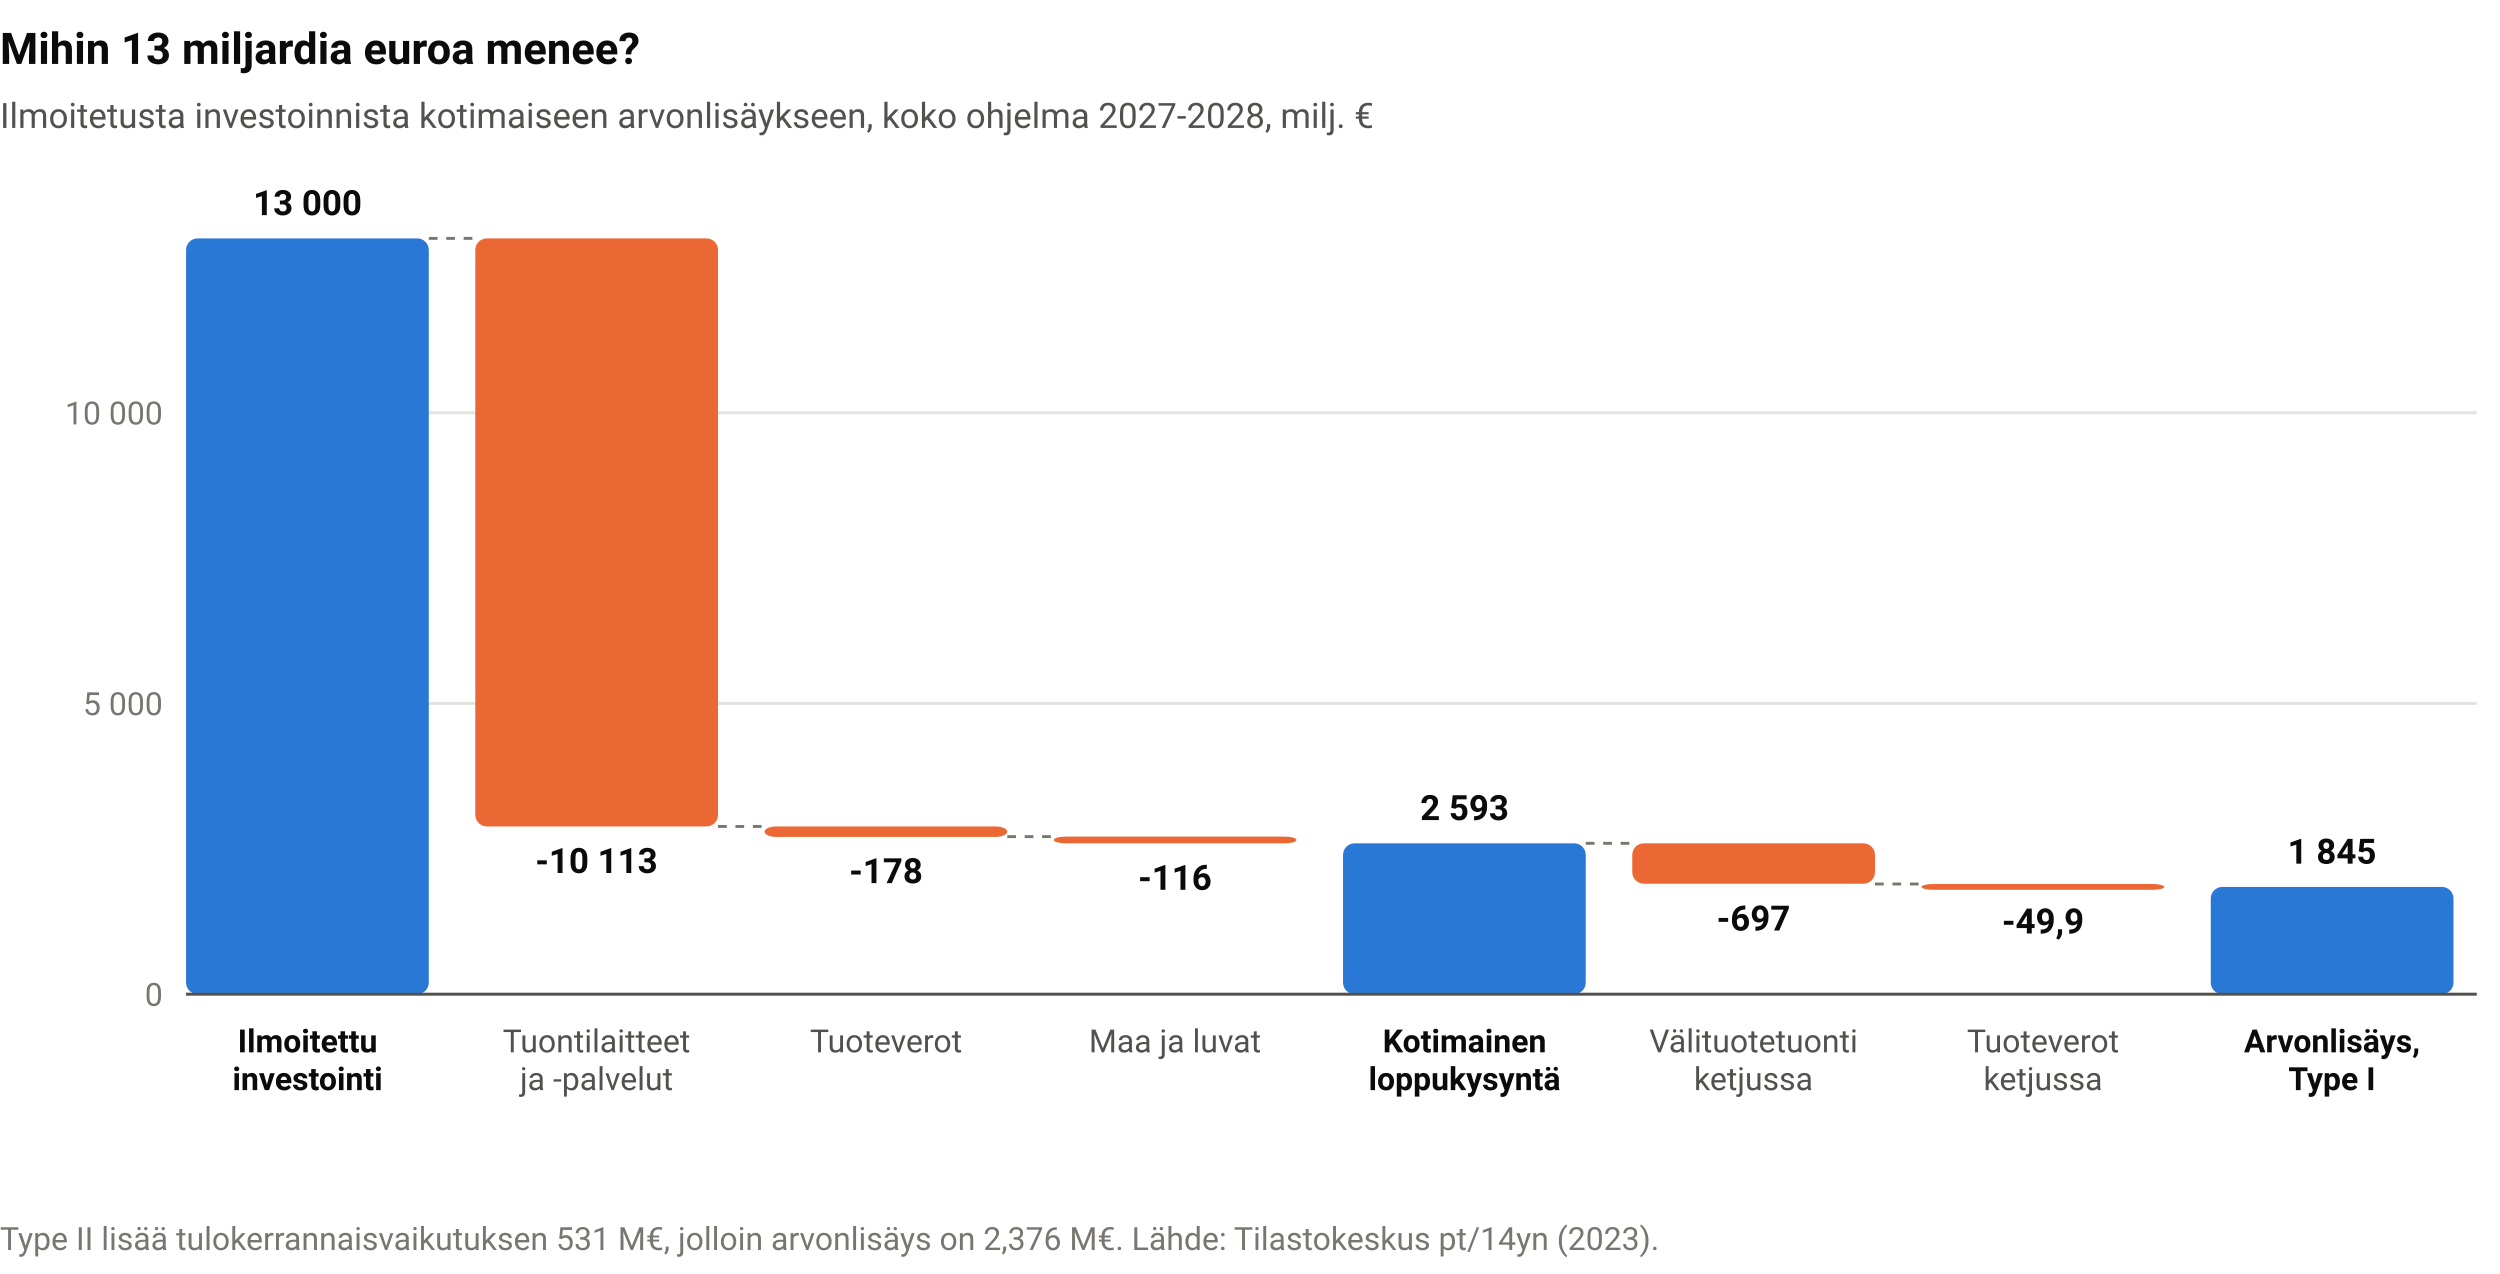
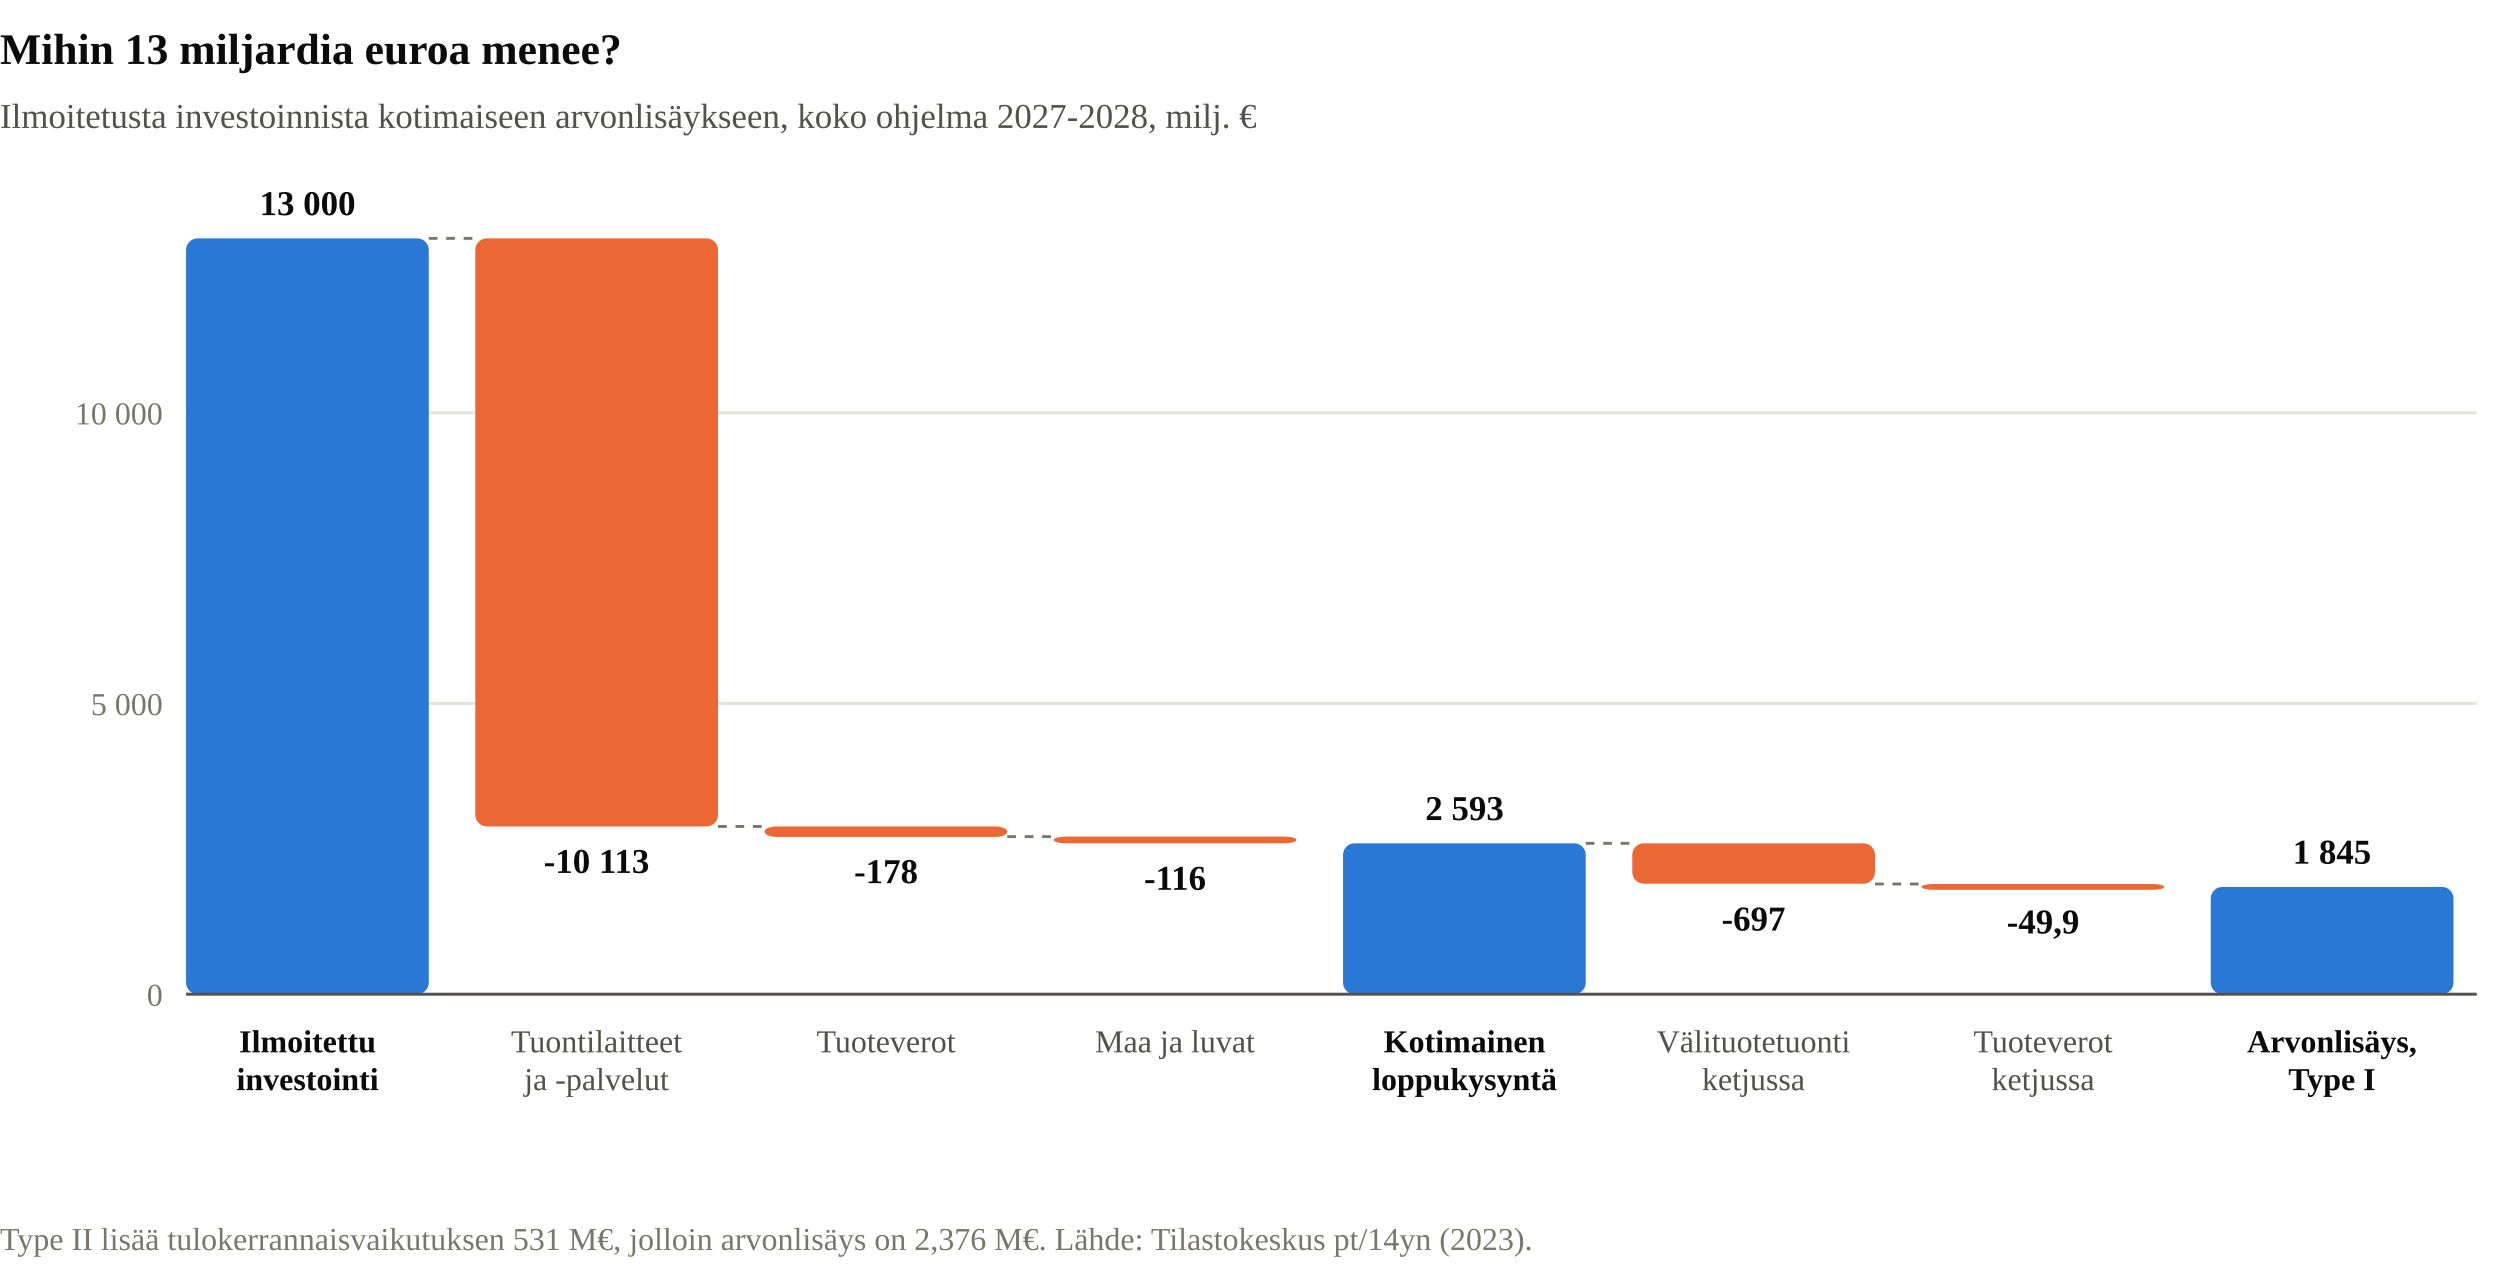
<svg xmlns="http://www.w3.org/2000/svg" viewBox="0 0 860 438" width="100%" role="img" aria-label="Mihin 13 miljardia euroa menee?" style="max-width:100%;height:auto;display:block">
-   <text x="0.0" y="22.0" font-size="15" font-family="system-ui, -apple-system, 'Segoe UI', Roboto, 'Helvetica Neue', Arial, sans-serif" fill="var(--text-primary, #0b0b0b)" text-anchor="start" font-weight="600" opacity="1.0">Mihin 13 miljardia euroa menee?</text>
-   <text x="0.0" y="44.0" font-size="12" font-family="system-ui, -apple-system, 'Segoe UI', Roboto, 'Helvetica Neue', Arial, sans-serif" fill="var(--text-secondary, #52514e)" text-anchor="start" font-weight="400" opacity="1.0">Ilmoitetusta investoinnista kotimaiseen arvonlisäykseen, koko ohjelma 2027-2028, milj. €</text>
+   <text x="0.0" y="22.0" font-size="15" font-family="var(--chart-font, system-ui, -apple-system, 'Segoe UI', Roboto, 'Helvetica Neue', Arial, sans-serif)" fill="var(--text-primary, #0b0b0b)" text-anchor="start" font-weight="600" opacity="1.0">Mihin 13 miljardia euroa menee?</text>
+   <text x="0.0" y="44.0" font-size="12" font-family="var(--chart-font, system-ui, -apple-system, 'Segoe UI', Roboto, 'Helvetica Neue', Arial, sans-serif)" fill="var(--text-secondary, #52514e)" text-anchor="start" font-weight="400" opacity="1.0">Ilmoitetusta investoinnista kotimaiseen arvonlisäykseen, koko ohjelma 2027-2028, milj. €</text>
  <line x1="64.0" y1="342.0" x2="852.0" y2="342.0" stroke="var(--grid, #e4e2dc)" stroke-width="1" />
-   <text x="56.0" y="346.0" font-size="11" font-family="system-ui, -apple-system, 'Segoe UI', Roboto, 'Helvetica Neue', Arial, sans-serif" fill="var(--text-muted, #78766f)" text-anchor="end" font-weight="400" opacity="1.0">0</text>
+   <text x="56.0" y="346.0" font-size="11" font-family="var(--chart-font, system-ui, -apple-system, 'Segoe UI', Roboto, 'Helvetica Neue', Arial, sans-serif)" fill="var(--text-muted, #78766f)" text-anchor="end" font-weight="400" opacity="1.0">0</text>
  <line x1="64.0" y1="242.0" x2="852.0" y2="242.0" stroke="var(--grid, #e4e2dc)" stroke-width="1" />
-   <text x="56.0" y="246.0" font-size="11" font-family="system-ui, -apple-system, 'Segoe UI', Roboto, 'Helvetica Neue', Arial, sans-serif" fill="var(--text-muted, #78766f)" text-anchor="end" font-weight="400" opacity="1.0">5 000</text>
+   <text x="56.0" y="246.0" font-size="11" font-family="var(--chart-font, system-ui, -apple-system, 'Segoe UI', Roboto, 'Helvetica Neue', Arial, sans-serif)" fill="var(--text-muted, #78766f)" text-anchor="end" font-weight="400" opacity="1.0">5 000</text>
  <line x1="64.0" y1="142.0" x2="852.0" y2="142.0" stroke="var(--grid, #e4e2dc)" stroke-width="1" />
-   <text x="56.0" y="146.0" font-size="11" font-family="system-ui, -apple-system, 'Segoe UI', Roboto, 'Helvetica Neue', Arial, sans-serif" fill="var(--text-muted, #78766f)" text-anchor="end" font-weight="400" opacity="1.0">10 000</text>
+   <text x="56.0" y="146.0" font-size="11" font-family="var(--chart-font, system-ui, -apple-system, 'Segoe UI', Roboto, 'Helvetica Neue', Arial, sans-serif)" fill="var(--text-muted, #78766f)" text-anchor="end" font-weight="400" opacity="1.0">10 000</text>
  <rect x="64.0" y="82.0" width="83.5" height="260.0" fill="var(--series-1, #2a78d6)" rx="4" />
-   <text x="105.8" y="74.0" font-size="12" font-family="system-ui, -apple-system, 'Segoe UI', Roboto, 'Helvetica Neue', Arial, sans-serif" fill="var(--text-primary, #0b0b0b)" text-anchor="middle" font-weight="600" opacity="1.0">13 000</text>
-   <text x="105.8" y="362.0" font-size="11" font-family="system-ui, -apple-system, 'Segoe UI', Roboto, 'Helvetica Neue', Arial, sans-serif" fill="var(--text-primary, #0b0b0b)" text-anchor="middle" font-weight="600" opacity="1.0">Ilmoitettu</text>
-   <text x="105.8" y="375.0" font-size="11" font-family="system-ui, -apple-system, 'Segoe UI', Roboto, 'Helvetica Neue', Arial, sans-serif" fill="var(--text-primary, #0b0b0b)" text-anchor="middle" font-weight="600" opacity="1.0">investointi</text>
+   <text x="105.8" y="74.0" font-size="12" font-family="var(--chart-font, system-ui, -apple-system, 'Segoe UI', Roboto, 'Helvetica Neue', Arial, sans-serif)" fill="var(--text-primary, #0b0b0b)" text-anchor="middle" font-weight="600" opacity="1.0">13 000</text>
+   <text x="105.8" y="362.0" font-size="11" font-family="var(--chart-font, system-ui, -apple-system, 'Segoe UI', Roboto, 'Helvetica Neue', Arial, sans-serif)" fill="var(--text-primary, #0b0b0b)" text-anchor="middle" font-weight="600" opacity="1.0">Ilmoitettu</text>
+   <text x="105.8" y="375.0" font-size="11" font-family="var(--chart-font, system-ui, -apple-system, 'Segoe UI', Roboto, 'Helvetica Neue', Arial, sans-serif)" fill="var(--text-primary, #0b0b0b)" text-anchor="middle" font-weight="600" opacity="1.0">investointi</text>
  <rect x="163.5" y="82.0" width="83.5" height="202.3" fill="var(--series-2, #eb6834)" rx="4" />
  <line x1="147.5" y1="82.0" x2="163.5" y2="82.0" stroke="var(--text-muted, #78766f)" stroke-width="1" stroke-dasharray="3 3" />
-   <text x="205.2" y="300.3" font-size="12" font-family="system-ui, -apple-system, 'Segoe UI', Roboto, 'Helvetica Neue', Arial, sans-serif" fill="var(--text-primary, #0b0b0b)" text-anchor="middle" font-weight="600" opacity="1.0">-10 113</text>
-   <text x="205.2" y="362.0" font-size="11" font-family="system-ui, -apple-system, 'Segoe UI', Roboto, 'Helvetica Neue', Arial, sans-serif" fill="var(--text-secondary, #52514e)" text-anchor="middle" font-weight="400" opacity="1.0">Tuontilaitteet</text>
-   <text x="205.2" y="375.0" font-size="11" font-family="system-ui, -apple-system, 'Segoe UI', Roboto, 'Helvetica Neue', Arial, sans-serif" fill="var(--text-secondary, #52514e)" text-anchor="middle" font-weight="400" opacity="1.0">ja -palvelut</text>
+   <text x="205.2" y="300.3" font-size="12" font-family="var(--chart-font, system-ui, -apple-system, 'Segoe UI', Roboto, 'Helvetica Neue', Arial, sans-serif)" fill="var(--text-primary, #0b0b0b)" text-anchor="middle" font-weight="600" opacity="1.0">-10 113</text>
+   <text x="205.2" y="362.0" font-size="11" font-family="var(--chart-font, system-ui, -apple-system, 'Segoe UI', Roboto, 'Helvetica Neue', Arial, sans-serif)" fill="var(--text-secondary, #52514e)" text-anchor="middle" font-weight="400" opacity="1.0">Tuontilaitteet</text>
+   <text x="205.2" y="375.0" font-size="11" font-family="var(--chart-font, system-ui, -apple-system, 'Segoe UI', Roboto, 'Helvetica Neue', Arial, sans-serif)" fill="var(--text-secondary, #52514e)" text-anchor="middle" font-weight="400" opacity="1.0">ja -palvelut</text>
  <rect x="263.0" y="284.3" width="83.5" height="3.6" fill="var(--series-2, #eb6834)" rx="4" />
  <line x1="247.0" y1="284.3" x2="263.0" y2="284.3" stroke="var(--text-muted, #78766f)" stroke-width="1" stroke-dasharray="3 3" />
-   <text x="304.8" y="303.8" font-size="12" font-family="system-ui, -apple-system, 'Segoe UI', Roboto, 'Helvetica Neue', Arial, sans-serif" fill="var(--text-primary, #0b0b0b)" text-anchor="middle" font-weight="600" opacity="1.0">-178</text>
-   <text x="304.8" y="362.0" font-size="11" font-family="system-ui, -apple-system, 'Segoe UI', Roboto, 'Helvetica Neue', Arial, sans-serif" fill="var(--text-secondary, #52514e)" text-anchor="middle" font-weight="400" opacity="1.0">Tuoteverot</text>
+   <text x="304.8" y="303.8" font-size="12" font-family="var(--chart-font, system-ui, -apple-system, 'Segoe UI', Roboto, 'Helvetica Neue', Arial, sans-serif)" fill="var(--text-primary, #0b0b0b)" text-anchor="middle" font-weight="600" opacity="1.0">-178</text>
+   <text x="304.8" y="362.0" font-size="11" font-family="var(--chart-font, system-ui, -apple-system, 'Segoe UI', Roboto, 'Helvetica Neue', Arial, sans-serif)" fill="var(--text-secondary, #52514e)" text-anchor="middle" font-weight="400" opacity="1.0">Tuoteverot</text>
  <rect x="362.5" y="287.8" width="83.5" height="2.3" fill="var(--series-2, #eb6834)" rx="4" />
  <line x1="346.5" y1="287.8" x2="362.5" y2="287.8" stroke="var(--text-muted, #78766f)" stroke-width="1" stroke-dasharray="3 3" />
-   <text x="404.2" y="306.1" font-size="12" font-family="system-ui, -apple-system, 'Segoe UI', Roboto, 'Helvetica Neue', Arial, sans-serif" fill="var(--text-primary, #0b0b0b)" text-anchor="middle" font-weight="600" opacity="1.0">-116</text>
-   <text x="404.2" y="362.0" font-size="11" font-family="system-ui, -apple-system, 'Segoe UI', Roboto, 'Helvetica Neue', Arial, sans-serif" fill="var(--text-secondary, #52514e)" text-anchor="middle" font-weight="400" opacity="1.0">Maa ja luvat</text>
+   <text x="404.2" y="306.1" font-size="12" font-family="var(--chart-font, system-ui, -apple-system, 'Segoe UI', Roboto, 'Helvetica Neue', Arial, sans-serif)" fill="var(--text-primary, #0b0b0b)" text-anchor="middle" font-weight="600" opacity="1.0">-116</text>
+   <text x="404.2" y="362.0" font-size="11" font-family="var(--chart-font, system-ui, -apple-system, 'Segoe UI', Roboto, 'Helvetica Neue', Arial, sans-serif)" fill="var(--text-secondary, #52514e)" text-anchor="middle" font-weight="400" opacity="1.0">Maa ja luvat</text>
  <rect x="462.0" y="290.1" width="83.5" height="51.9" fill="var(--series-1, #2a78d6)" rx="4" />
-   <text x="503.8" y="282.1" font-size="12" font-family="system-ui, -apple-system, 'Segoe UI', Roboto, 'Helvetica Neue', Arial, sans-serif" fill="var(--text-primary, #0b0b0b)" text-anchor="middle" font-weight="600" opacity="1.0">2 593</text>
-   <text x="503.8" y="362.0" font-size="11" font-family="system-ui, -apple-system, 'Segoe UI', Roboto, 'Helvetica Neue', Arial, sans-serif" fill="var(--text-primary, #0b0b0b)" text-anchor="middle" font-weight="600" opacity="1.0">Kotimainen</text>
-   <text x="503.8" y="375.0" font-size="11" font-family="system-ui, -apple-system, 'Segoe UI', Roboto, 'Helvetica Neue', Arial, sans-serif" fill="var(--text-primary, #0b0b0b)" text-anchor="middle" font-weight="600" opacity="1.0">loppukysyntä</text>
+   <text x="503.8" y="282.1" font-size="12" font-family="var(--chart-font, system-ui, -apple-system, 'Segoe UI', Roboto, 'Helvetica Neue', Arial, sans-serif)" fill="var(--text-primary, #0b0b0b)" text-anchor="middle" font-weight="600" opacity="1.0">2 593</text>
+   <text x="503.8" y="362.0" font-size="11" font-family="var(--chart-font, system-ui, -apple-system, 'Segoe UI', Roboto, 'Helvetica Neue', Arial, sans-serif)" fill="var(--text-primary, #0b0b0b)" text-anchor="middle" font-weight="600" opacity="1.0">Kotimainen</text>
+   <text x="503.8" y="375.0" font-size="11" font-family="var(--chart-font, system-ui, -apple-system, 'Segoe UI', Roboto, 'Helvetica Neue', Arial, sans-serif)" fill="var(--text-primary, #0b0b0b)" text-anchor="middle" font-weight="600" opacity="1.0">loppukysyntä</text>
  <rect x="561.5" y="290.1" width="83.5" height="13.9" fill="var(--series-2, #eb6834)" rx="4" />
  <line x1="545.5" y1="290.1" x2="561.5" y2="290.1" stroke="var(--text-muted, #78766f)" stroke-width="1" stroke-dasharray="3 3" />
-   <text x="603.2" y="320.1" font-size="12" font-family="system-ui, -apple-system, 'Segoe UI', Roboto, 'Helvetica Neue', Arial, sans-serif" fill="var(--text-primary, #0b0b0b)" text-anchor="middle" font-weight="600" opacity="1.0">-697</text>
-   <text x="603.2" y="362.0" font-size="11" font-family="system-ui, -apple-system, 'Segoe UI', Roboto, 'Helvetica Neue', Arial, sans-serif" fill="var(--text-secondary, #52514e)" text-anchor="middle" font-weight="400" opacity="1.0">Välituotetuonti</text>
-   <text x="603.2" y="375.0" font-size="11" font-family="system-ui, -apple-system, 'Segoe UI', Roboto, 'Helvetica Neue', Arial, sans-serif" fill="var(--text-secondary, #52514e)" text-anchor="middle" font-weight="400" opacity="1.0">ketjussa</text>
+   <text x="603.2" y="320.1" font-size="12" font-family="var(--chart-font, system-ui, -apple-system, 'Segoe UI', Roboto, 'Helvetica Neue', Arial, sans-serif)" fill="var(--text-primary, #0b0b0b)" text-anchor="middle" font-weight="600" opacity="1.0">-697</text>
+   <text x="603.2" y="362.0" font-size="11" font-family="var(--chart-font, system-ui, -apple-system, 'Segoe UI', Roboto, 'Helvetica Neue', Arial, sans-serif)" fill="var(--text-secondary, #52514e)" text-anchor="middle" font-weight="400" opacity="1.0">Välituotetuonti</text>
+   <text x="603.2" y="375.0" font-size="11" font-family="var(--chart-font, system-ui, -apple-system, 'Segoe UI', Roboto, 'Helvetica Neue', Arial, sans-serif)" fill="var(--text-secondary, #52514e)" text-anchor="middle" font-weight="400" opacity="1.0">ketjussa</text>
  <rect x="661.0" y="304.1" width="83.5" height="2.0" fill="var(--series-2, #eb6834)" rx="4" />
  <line x1="645.0" y1="304.1" x2="661.0" y2="304.1" stroke="var(--text-muted, #78766f)" stroke-width="1" stroke-dasharray="3 3" />
-   <text x="702.8" y="321.1" font-size="12" font-family="system-ui, -apple-system, 'Segoe UI', Roboto, 'Helvetica Neue', Arial, sans-serif" fill="var(--text-primary, #0b0b0b)" text-anchor="middle" font-weight="600" opacity="1.0">-49,9</text>
-   <text x="702.8" y="362.0" font-size="11" font-family="system-ui, -apple-system, 'Segoe UI', Roboto, 'Helvetica Neue', Arial, sans-serif" fill="var(--text-secondary, #52514e)" text-anchor="middle" font-weight="400" opacity="1.0">Tuoteverot</text>
-   <text x="702.8" y="375.0" font-size="11" font-family="system-ui, -apple-system, 'Segoe UI', Roboto, 'Helvetica Neue', Arial, sans-serif" fill="var(--text-secondary, #52514e)" text-anchor="middle" font-weight="400" opacity="1.0">ketjussa</text>
+   <text x="702.8" y="321.1" font-size="12" font-family="var(--chart-font, system-ui, -apple-system, 'Segoe UI', Roboto, 'Helvetica Neue', Arial, sans-serif)" fill="var(--text-primary, #0b0b0b)" text-anchor="middle" font-weight="600" opacity="1.0">-49,9</text>
+   <text x="702.8" y="362.0" font-size="11" font-family="var(--chart-font, system-ui, -apple-system, 'Segoe UI', Roboto, 'Helvetica Neue', Arial, sans-serif)" fill="var(--text-secondary, #52514e)" text-anchor="middle" font-weight="400" opacity="1.0">Tuoteverot</text>
+   <text x="702.8" y="375.0" font-size="11" font-family="var(--chart-font, system-ui, -apple-system, 'Segoe UI', Roboto, 'Helvetica Neue', Arial, sans-serif)" fill="var(--text-secondary, #52514e)" text-anchor="middle" font-weight="400" opacity="1.0">ketjussa</text>
  <rect x="760.5" y="305.1" width="83.5" height="36.9" fill="var(--series-1, #2a78d6)" rx="4" />
-   <text x="802.2" y="297.1" font-size="12" font-family="system-ui, -apple-system, 'Segoe UI', Roboto, 'Helvetica Neue', Arial, sans-serif" fill="var(--text-primary, #0b0b0b)" text-anchor="middle" font-weight="600" opacity="1.0">1 845</text>
-   <text x="802.2" y="362.0" font-size="11" font-family="system-ui, -apple-system, 'Segoe UI', Roboto, 'Helvetica Neue', Arial, sans-serif" fill="var(--text-primary, #0b0b0b)" text-anchor="middle" font-weight="600" opacity="1.0">Arvonlisäys,</text>
-   <text x="802.2" y="375.0" font-size="11" font-family="system-ui, -apple-system, 'Segoe UI', Roboto, 'Helvetica Neue', Arial, sans-serif" fill="var(--text-primary, #0b0b0b)" text-anchor="middle" font-weight="600" opacity="1.0">Type I</text>
+   <text x="802.2" y="297.1" font-size="12" font-family="var(--chart-font, system-ui, -apple-system, 'Segoe UI', Roboto, 'Helvetica Neue', Arial, sans-serif)" fill="var(--text-primary, #0b0b0b)" text-anchor="middle" font-weight="600" opacity="1.0">1 845</text>
+   <text x="802.2" y="362.0" font-size="11" font-family="var(--chart-font, system-ui, -apple-system, 'Segoe UI', Roboto, 'Helvetica Neue', Arial, sans-serif)" fill="var(--text-primary, #0b0b0b)" text-anchor="middle" font-weight="600" opacity="1.0">Arvonlisäys,</text>
+   <text x="802.2" y="375.0" font-size="11" font-family="var(--chart-font, system-ui, -apple-system, 'Segoe UI', Roboto, 'Helvetica Neue', Arial, sans-serif)" fill="var(--text-primary, #0b0b0b)" text-anchor="middle" font-weight="600" opacity="1.0">Type I</text>
  <line x1="64.0" y1="342.0" x2="852.0" y2="342.0" stroke="var(--text-secondary, #52514e)" stroke-width="1" />
-   <text x="0.0" y="430.0" font-size="11" font-family="system-ui, -apple-system, 'Segoe UI', Roboto, 'Helvetica Neue', Arial, sans-serif" fill="var(--text-muted, #78766f)" text-anchor="start" font-weight="400" opacity="1.0">Type II lisää tulokerrannaisvaikutuksen 531 M€, jolloin arvonlisäys on 2,376 M€. Lähde: Tilastokeskus pt/14yn (2023).</text>
+   <text x="0.0" y="430.0" font-size="11" font-family="var(--chart-font, system-ui, -apple-system, 'Segoe UI', Roboto, 'Helvetica Neue', Arial, sans-serif)" fill="var(--text-muted, #78766f)" text-anchor="start" font-weight="400" opacity="1.0">Type II lisää tulokerrannaisvaikutuksen 531 M€, jolloin arvonlisäys on 2,376 M€. Lähde: Tilastokeskus pt/14yn (2023).</text>
</svg>
